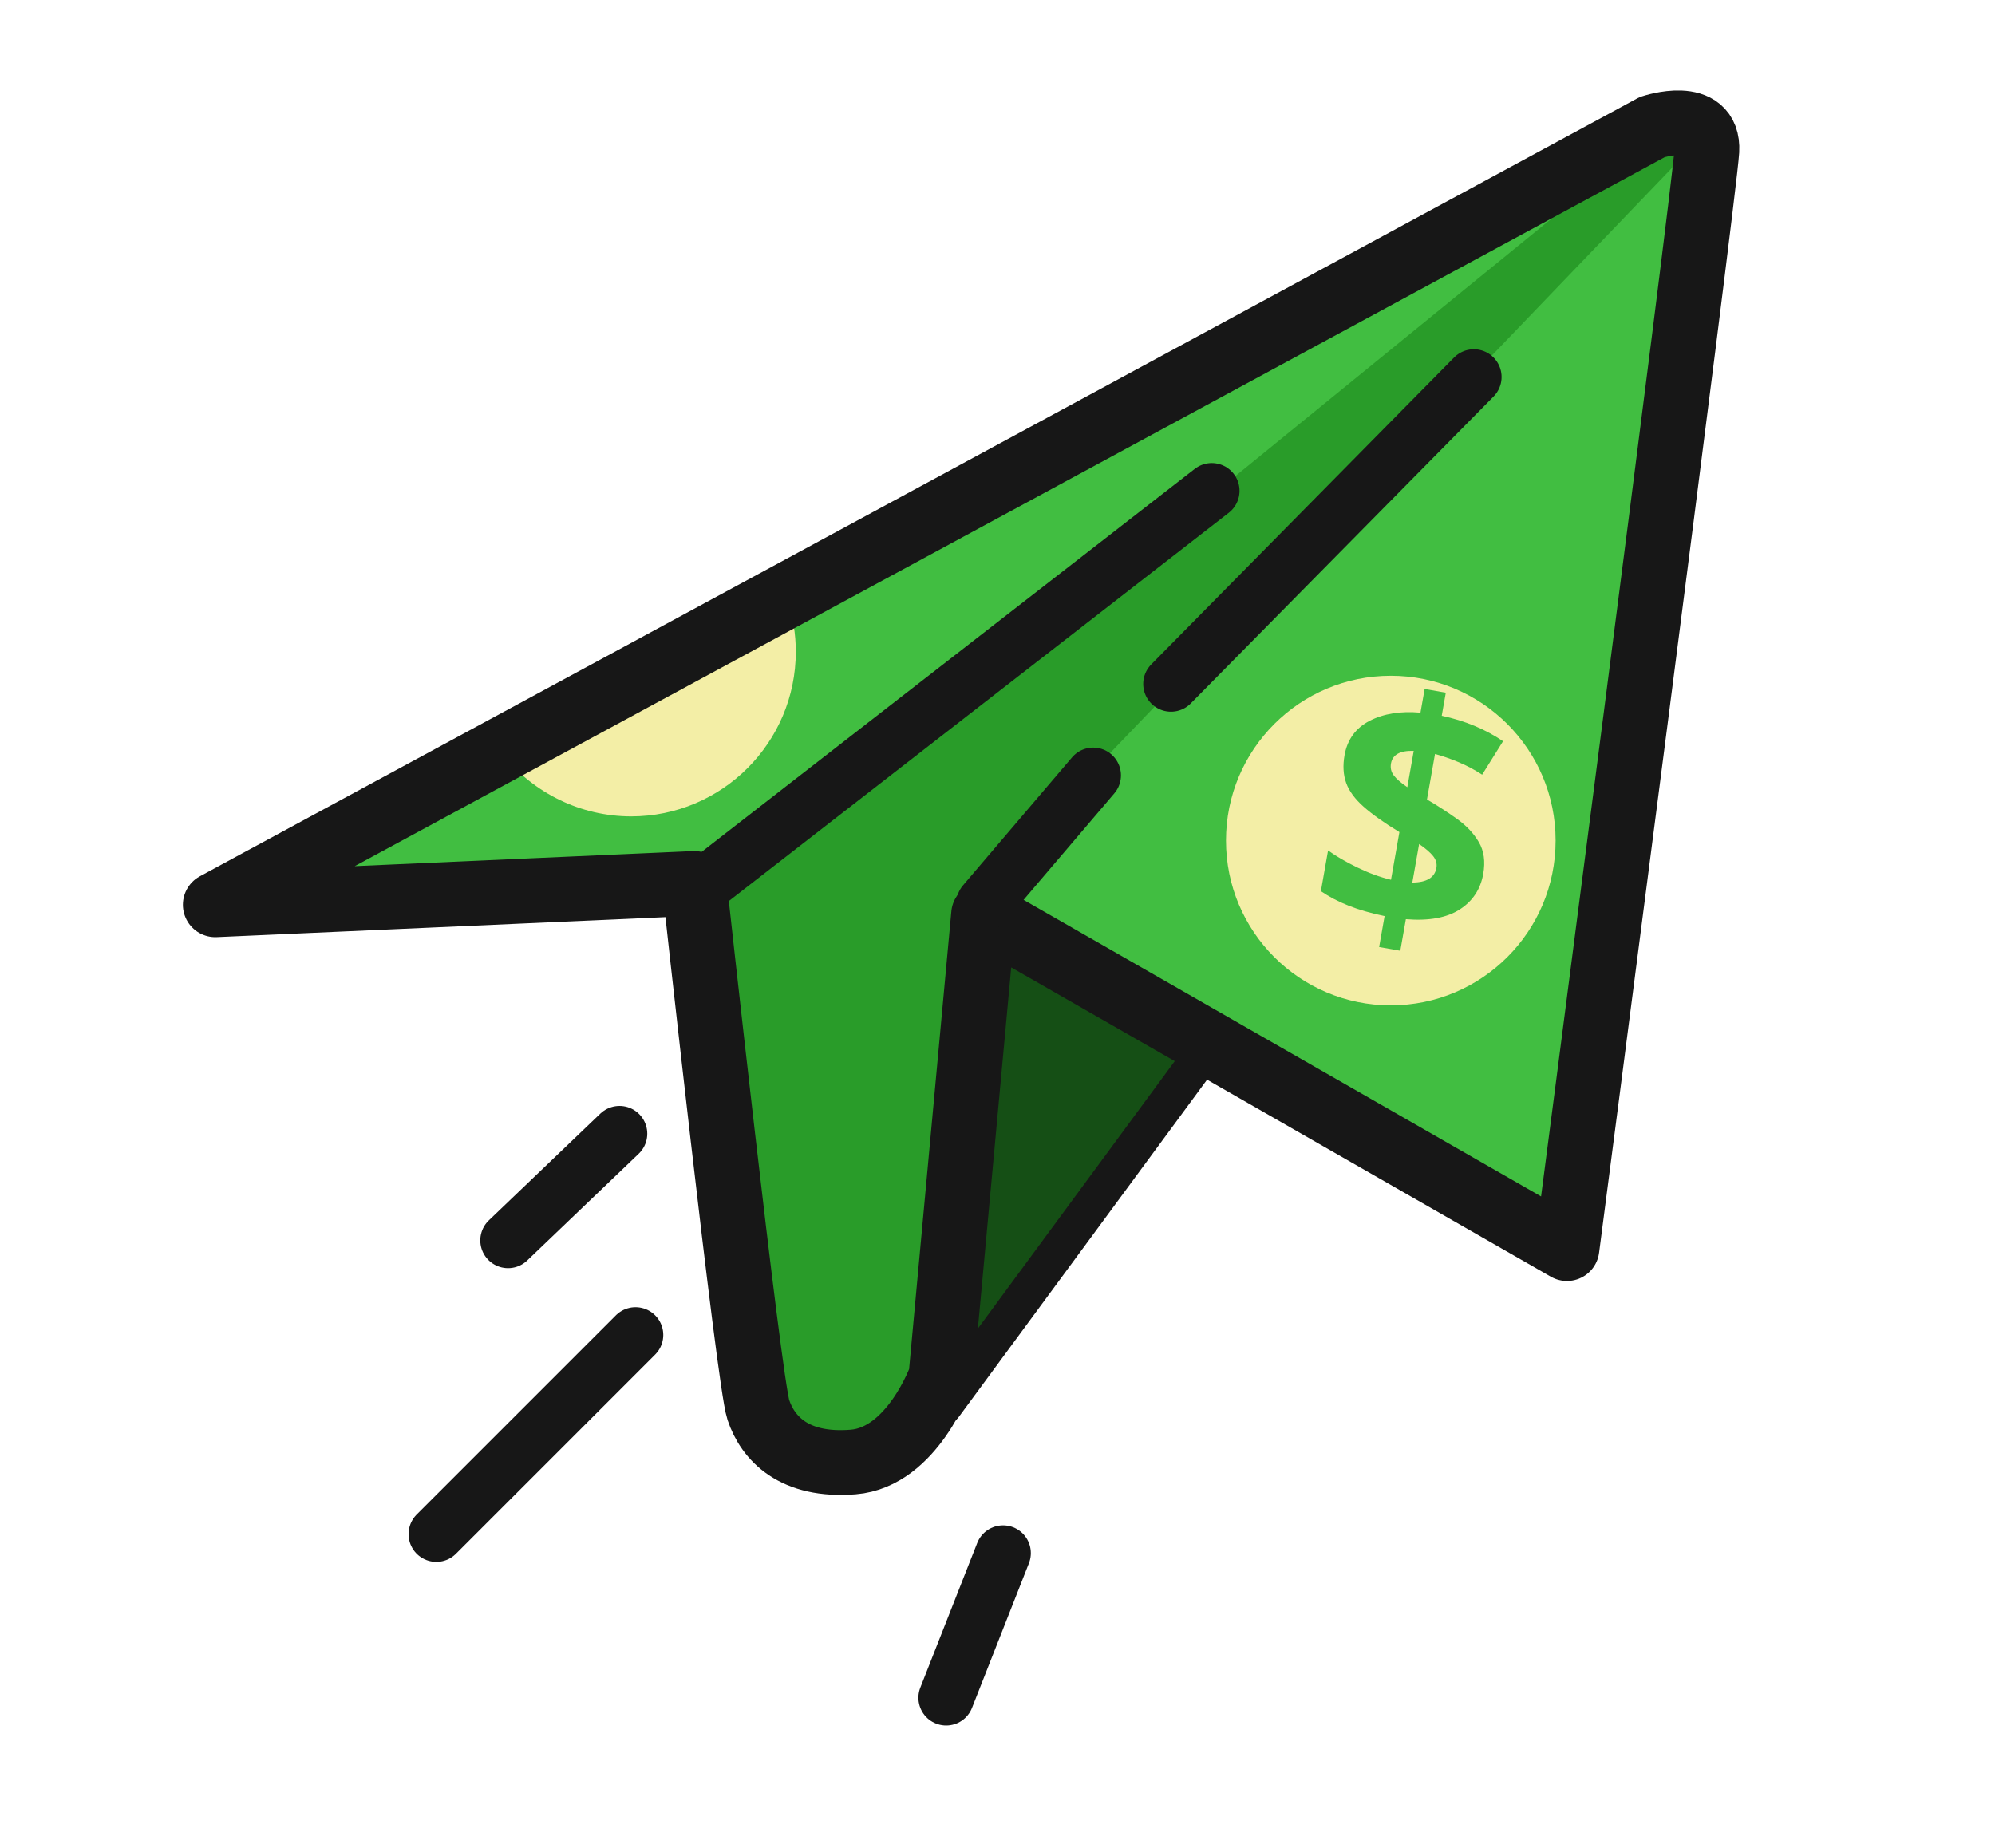
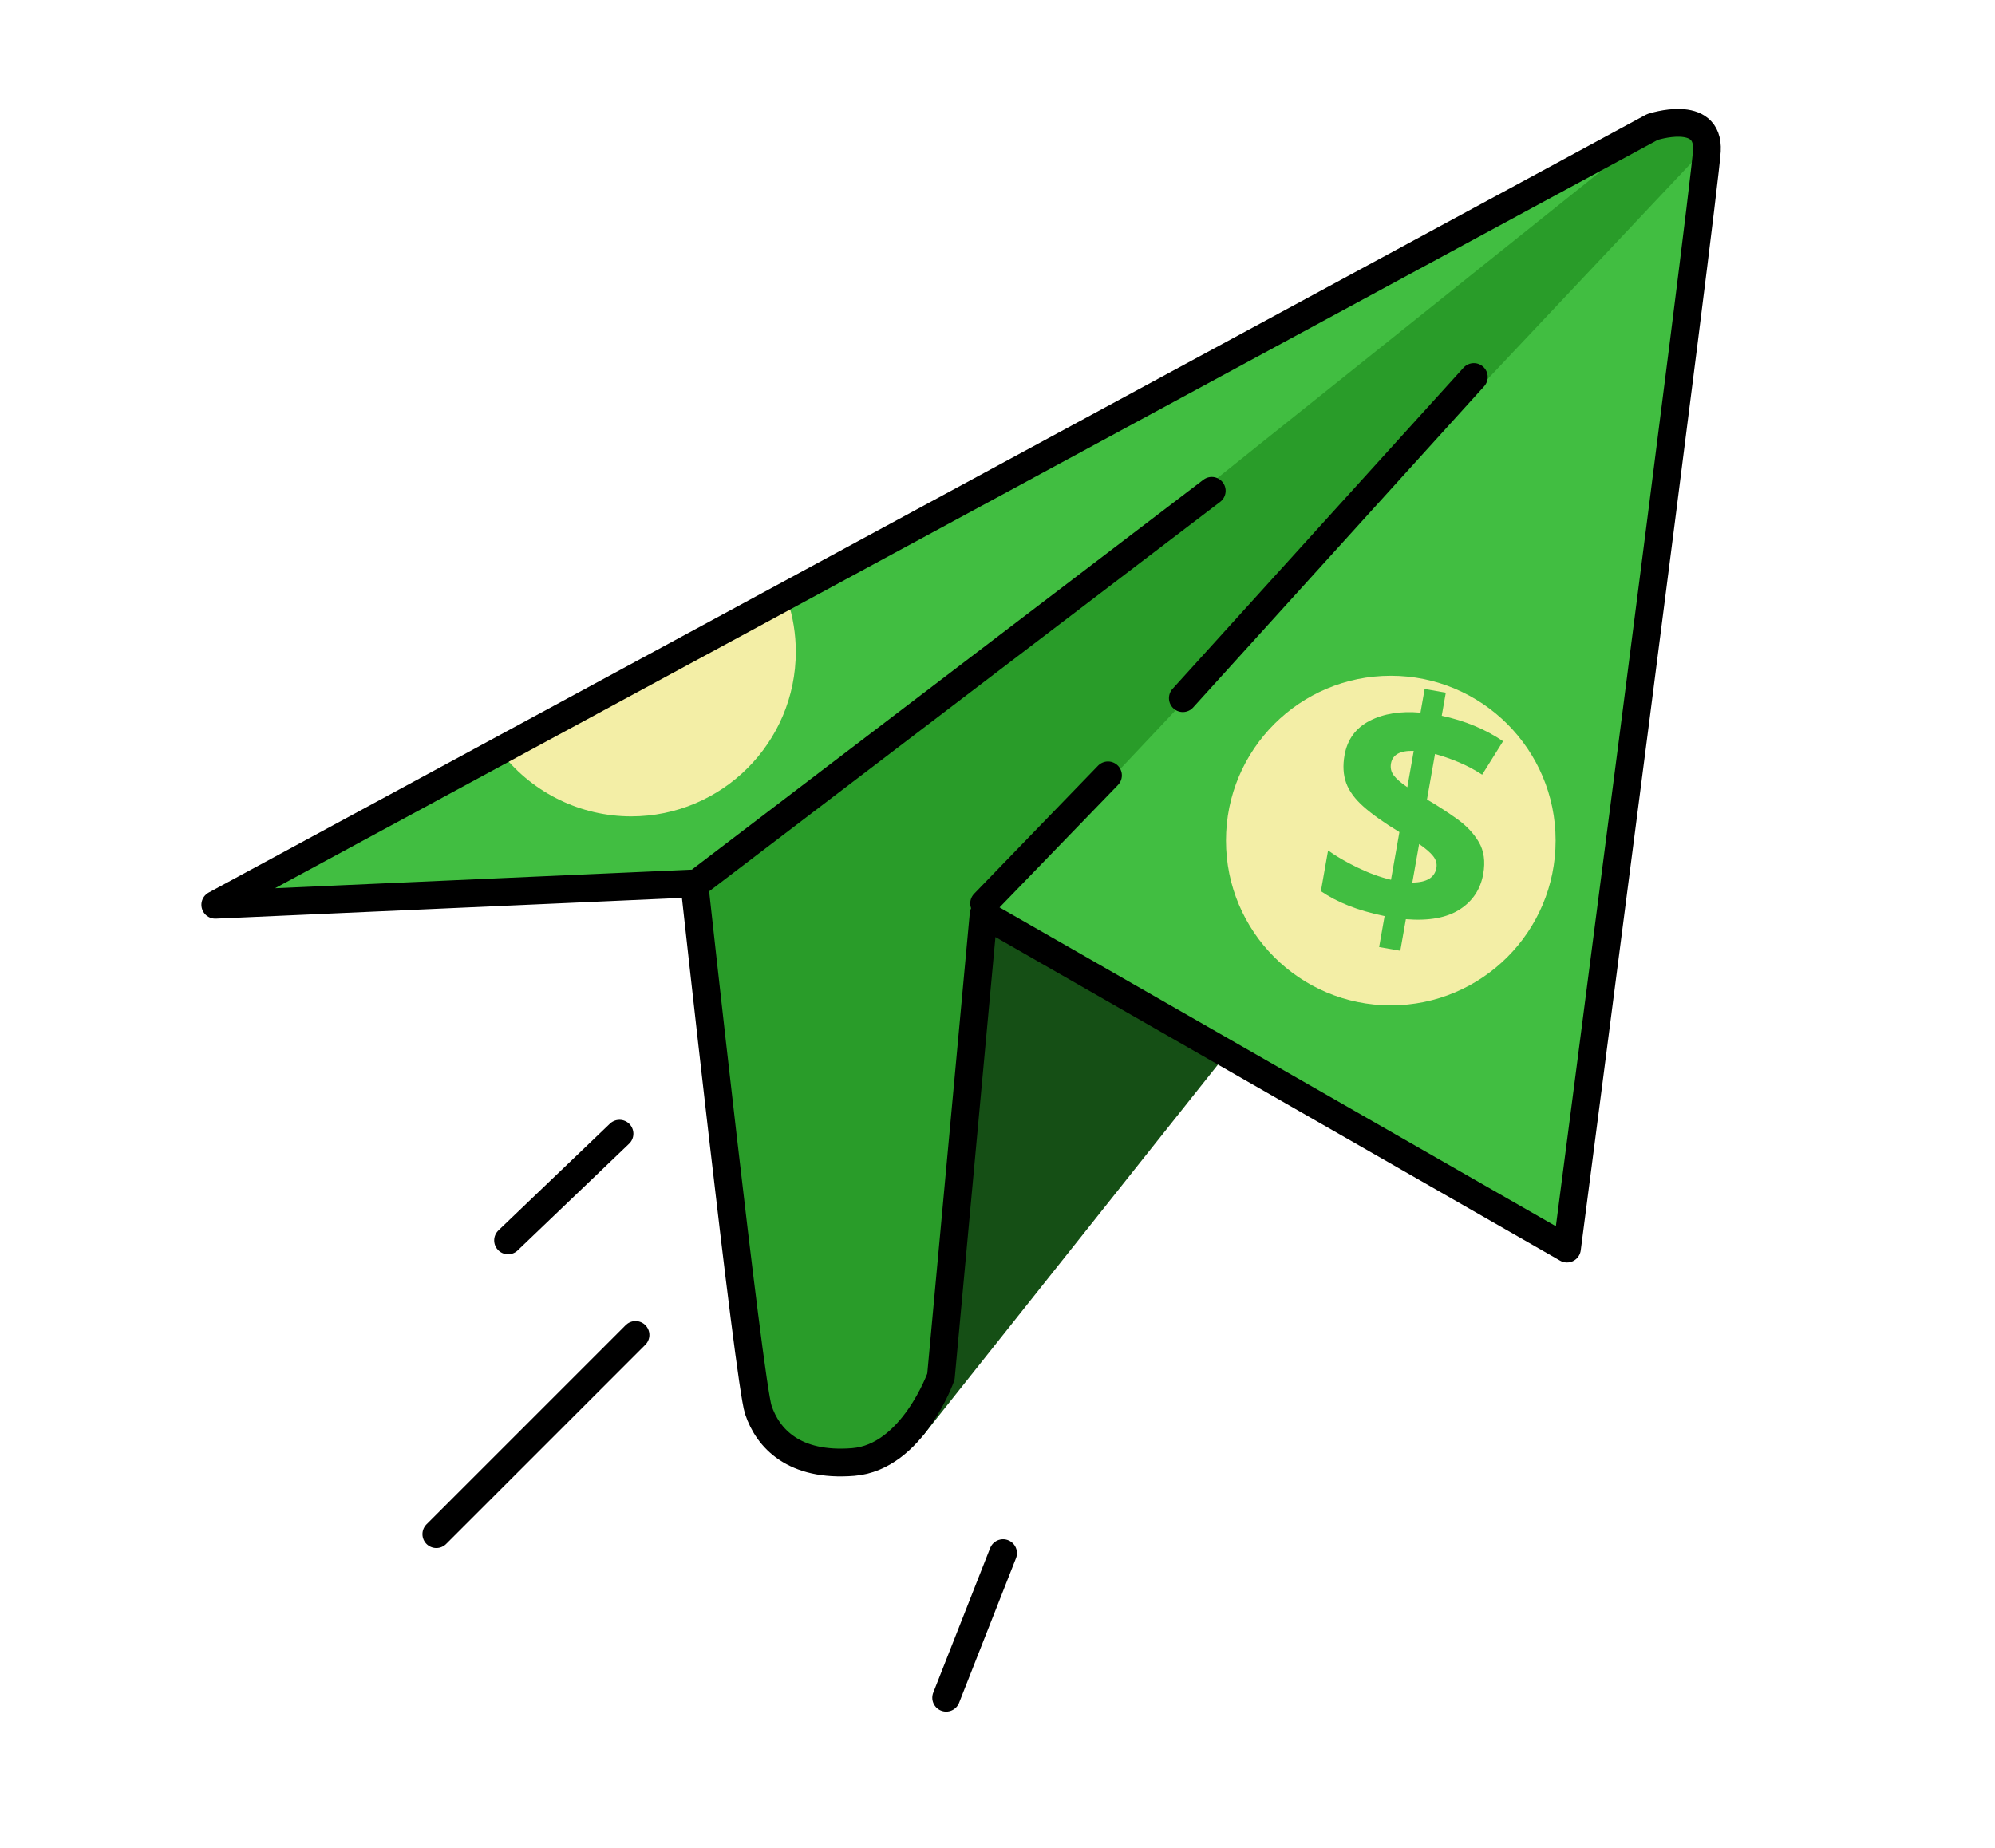
<svg xmlns="http://www.w3.org/2000/svg" version="1.1" id="svg1" width="1077.941" height="998.327" viewBox="0 0 1077.941 998.327">
  <defs id="defs1">
    <rect x="667.551" y="363.886" width="199.881" height="196.037" id="rect12" />
    <rect x="677.802" y="336.979" width="142.223" height="207.569" id="rect11" />
    <rect x="698.302" y="385.668" width="213.975" height="319.041" id="rect10" />
    <rect x="677.802" y="401.043" width="123.004" height="149.911" id="rect6" />
    <rect x="677.802" y="336.979" width="142.223" height="207.569" id="rect11-2" />
    <rect x="667.551" y="363.886" width="199.881" height="196.037" id="rect12-1" />
  </defs>
-   <path d="m 458.261,795.258 c 32.032,-2.563 47.408,-46.126 47.408,-46.126 L 528.732,499.28 651.736,567.188 509.953,759.804 Z" style="display:inline;fill:#154f15;fill-opacity:1;stroke:#171717;stroke-width:20;stroke-linecap:round;stroke-linejoin:round;stroke-dasharray:none;stroke-opacity:1;paint-order:normal" id="path1-1" />
+   <path d="M 505.669,749.131 524.732,491.28 651.736,567.188 491.457,768.801 Z" style="display:inline;fill:#154f15;fill-opacity:1;stroke:#154f15;stroke-width:20;stroke-linecap:round;stroke-linejoin:round;stroke-dasharray:none;stroke-opacity:1;paint-order:normal" id="path1-1" />
  <g id="layer1" style="display:inline">
    <path style="display:inline;fill:#41be41;fill-opacity:1;stroke:none;stroke-width:35;stroke-linecap:round;stroke-linejoin:round;stroke-dasharray:none;stroke-opacity:1;paint-order:normal" d="M 116.597,493.296 893.058,73.033 c 0,0 30.751,-10.25 29.47,12.813 -1.281,23.063 -75.596,593.237 -75.596,593.237 L 531.735,498.421 508.672,748.273 c 0,0 -15.375,43.564 -47.408,46.126 -32.032,2.563 -46.126,-12.813 -51.252,-28.188 -5.125,-15.375 -34.595,-284.446 -34.595,-284.446 z" id="path5" />
    <path id="path5-2-7" style="display:inline;fill:#f3eea6;fill-opacity:1;stroke:none;stroke-width:35;stroke-linecap:round;stroke-linejoin:round;stroke-dasharray:none;stroke-opacity:1;paint-order:normal" d="m 425.543,324.395 -153.93,83.314 a 89.05,89.05 0 0 0 69.33,33.449 89.05,89.05 0 0 0 89.049,-89.049 89.05,89.05 0 0 0 -4.449,-27.715 z" />
-     <path id="path1-2" style="display:inline;fill:#299c29;fill-opacity:1;stroke:none;stroke-width:35;stroke-linecap:round;stroke-linejoin:round;stroke-dasharray:none;stroke-opacity:1;paint-order:normal" d="M 917.715,75.846 853.9,105.473 392.582,481.117 c 0,0 26.217,253.982 31.342,269.357 5.125,15.375 2.563,27.875 34.595,25.313 32.032,-2.563 37.158,-39.408 37.158,-39.408 l 22.383,-244.318 z" />
-     <path style="display:inline;fill:none;fill-opacity:1;stroke:#171717;stroke-width:35;stroke-linecap:round;stroke-linejoin:round;stroke-dasharray:none;stroke-opacity:1;paint-order:normal" d="M 116.326,488.917 892.787,68.654 c 0,0 30.751,-10.25 29.47,12.813 -1.281,23.063 -75.596,593.237 -75.596,593.237 l -315.197,-180.662 -23.063,249.851 c 0,0 -15.375,43.564 -47.408,46.126 -32.032,2.563 -46.126,-12.813 -51.252,-28.188 C 404.616,746.456 375.146,477.385 375.146,477.385 Z" id="path5-2" />
-     <path style="fill:#299c29;fill-opacity:1;stroke:#171717;stroke-width:30;stroke-linecap:round;stroke-linejoin:round;stroke-dasharray:none;stroke-opacity:1;paint-order:normal" d="M 235.757,828.994 343.385,721.366 Z" id="path6" />
-     <path style="display:inline;fill:#299c29;fill-opacity:1;stroke:#171717;stroke-width:30;stroke-linecap:round;stroke-linejoin:round;stroke-dasharray:none;stroke-opacity:1;paint-order:normal" d="m 274.514,670.27 60.221,-57.658 z" id="path6-6" />
-     <path style="fill:#299c29;fill-opacity:1;stroke:#171717;stroke-width:30;stroke-linecap:round;stroke-linejoin:round;stroke-dasharray:none;stroke-opacity:1;paint-order:normal" d="m 511.234,917.403 30.751,-78.159 z" id="path7" />
-     <path style="fill:#299c29;fill-opacity:1;stroke:#171717;stroke-width:30;stroke-linecap:round;stroke-linejoin:round;stroke-dasharray:none;stroke-opacity:1;paint-order:normal" d="M 379.261,479.202 654.739,265.227 Z" id="path8" />
-     <path style="fill:#299c29;fill-opacity:1;stroke:#171717;stroke-width:30;stroke-linecap:round;stroke-linejoin:round;stroke-dasharray:none;stroke-opacity:1;paint-order:normal" d="m 531.735,488.171 58.939,-69.19 z" id="path9" />
-     <path style="fill:#299c29;fill-opacity:1;stroke:#171717;stroke-width:30;stroke-linecap:round;stroke-linejoin:round;stroke-dasharray:none;stroke-opacity:1;paint-order:normal" d="M 632.706,369.574 796.337,203.725 Z" id="path10" />
+     <path id="path1-2" style="display:inline;fill:#299c29;fill-opacity:1;stroke:none;stroke-width:35;stroke-linecap:round;stroke-linejoin:round;stroke-dasharray:none;stroke-opacity:1;paint-order:normal" d="M 924.121,77.127 894.901,68.566 377.769,482.398 c 0,0 29.498,253.982 34.624,269.357 5.125,15.375 15.376,36.844 47.408,34.282 32.032,-2.563 43.564,-43.252 43.564,-43.252 l 26.227,-246.881 z" />
+     <path style="display:inline;fill:none;fill-opacity:1;stroke:#000000;stroke-width:15;stroke-linecap:round;stroke-linejoin:round;stroke-dasharray:none;stroke-opacity:1;paint-order:normal" d="M 116.326,488.917 892.787,68.654 c 0,0 30.751,-10.25 29.47,12.813 -1.281,23.063 -75.596,593.237 -75.596,593.237 l -315.197,-180.662 -23.063,249.851 c 0,0 -15.375,43.564 -47.408,46.126 -32.032,2.563 -46.126,-12.813 -51.252,-28.188 C 404.616,746.456 375.146,477.385 375.146,477.385 Z" id="path5-2" />
+     <path style="display:inline;fill:#00ff00;fill-opacity:1;stroke:#000000;stroke-width:15;stroke-linecap:round;stroke-linejoin:round;stroke-dasharray:none;stroke-opacity:1;paint-order:normal" d="M 235.757,828.994 343.385,721.366 Z" id="path6" />
+     <path style="display:inline;fill:#299c29;fill-opacity:1;stroke:#000000;stroke-width:15;stroke-linecap:round;stroke-linejoin:round;stroke-dasharray:none;stroke-opacity:1;paint-order:normal" d="m 274.514,670.27 60.221,-57.658 z" id="path6-6" />
+     <path style="display:inline;fill:#299c29;fill-opacity:1;stroke:#000000;stroke-width:15;stroke-linecap:round;stroke-linejoin:round;stroke-dasharray:none;stroke-opacity:1;paint-order:normal" d="m 511.234,917.403 30.751,-78.159 z" id="path7" />
+     <path style="display:inline;fill:#299c29;fill-opacity:1;stroke:#000000;stroke-width:15;stroke-linecap:round;stroke-linejoin:round;stroke-dasharray:none;stroke-opacity:1;paint-order:normal" d="M 379.261,475.202 654.739,265.227 Z" id="path8" />
+     <path style="display:inline;fill:#299c29;fill-opacity:1;stroke:#000000;stroke-width:15;stroke-linecap:round;stroke-linejoin:round;stroke-dasharray:none;stroke-opacity:1;paint-order:normal" d="m 531.735,488.171 66.939,-69.19 z" id="path9" />
+     <path style="display:inline;fill:#299c29;fill-opacity:1;stroke:#000000;stroke-width:15;stroke-linecap:round;stroke-linejoin:round;stroke-dasharray:none;stroke-opacity:1;paint-order:normal" d="M 639.113,377.261 796.337,203.725 Z" id="path10" />
    <circle style="fill:#f3eea6;fill-opacity:1;stroke:none;stroke-width:20;stroke-linecap:round;stroke-linejoin:round;stroke-dasharray:none;stroke-opacity:1;paint-order:normal" id="path11" cx="751.476" cy="454.217" r="89.05" />
    <text xml:space="preserve" id="text11" style="font-style:normal;font-variant:normal;font-weight:bold;font-stretch:normal;font-size:173.333px;font-family:'Miriam CLM';-inkscape-font-specification:'Miriam CLM Bold';text-align:start;writing-mode:lr-tb;direction:ltr;white-space:pre;shape-inside:url(#rect12);display:inline;fill:#41be41;fill-opacity:1;stroke:none;stroke-width:5;stroke-linecap:round;stroke-linejoin:round;stroke-dasharray:none;stroke-opacity:1;paint-order:normal" transform="rotate(10,807.4456,711.6456)">
-       <tspan x="667.551" y="515.553" id="tspan2">$</tspan>
+       <tspan x="667.551" y="515.553" id="tspan1">$</tspan>
    </text>
  </g>
</svg>
